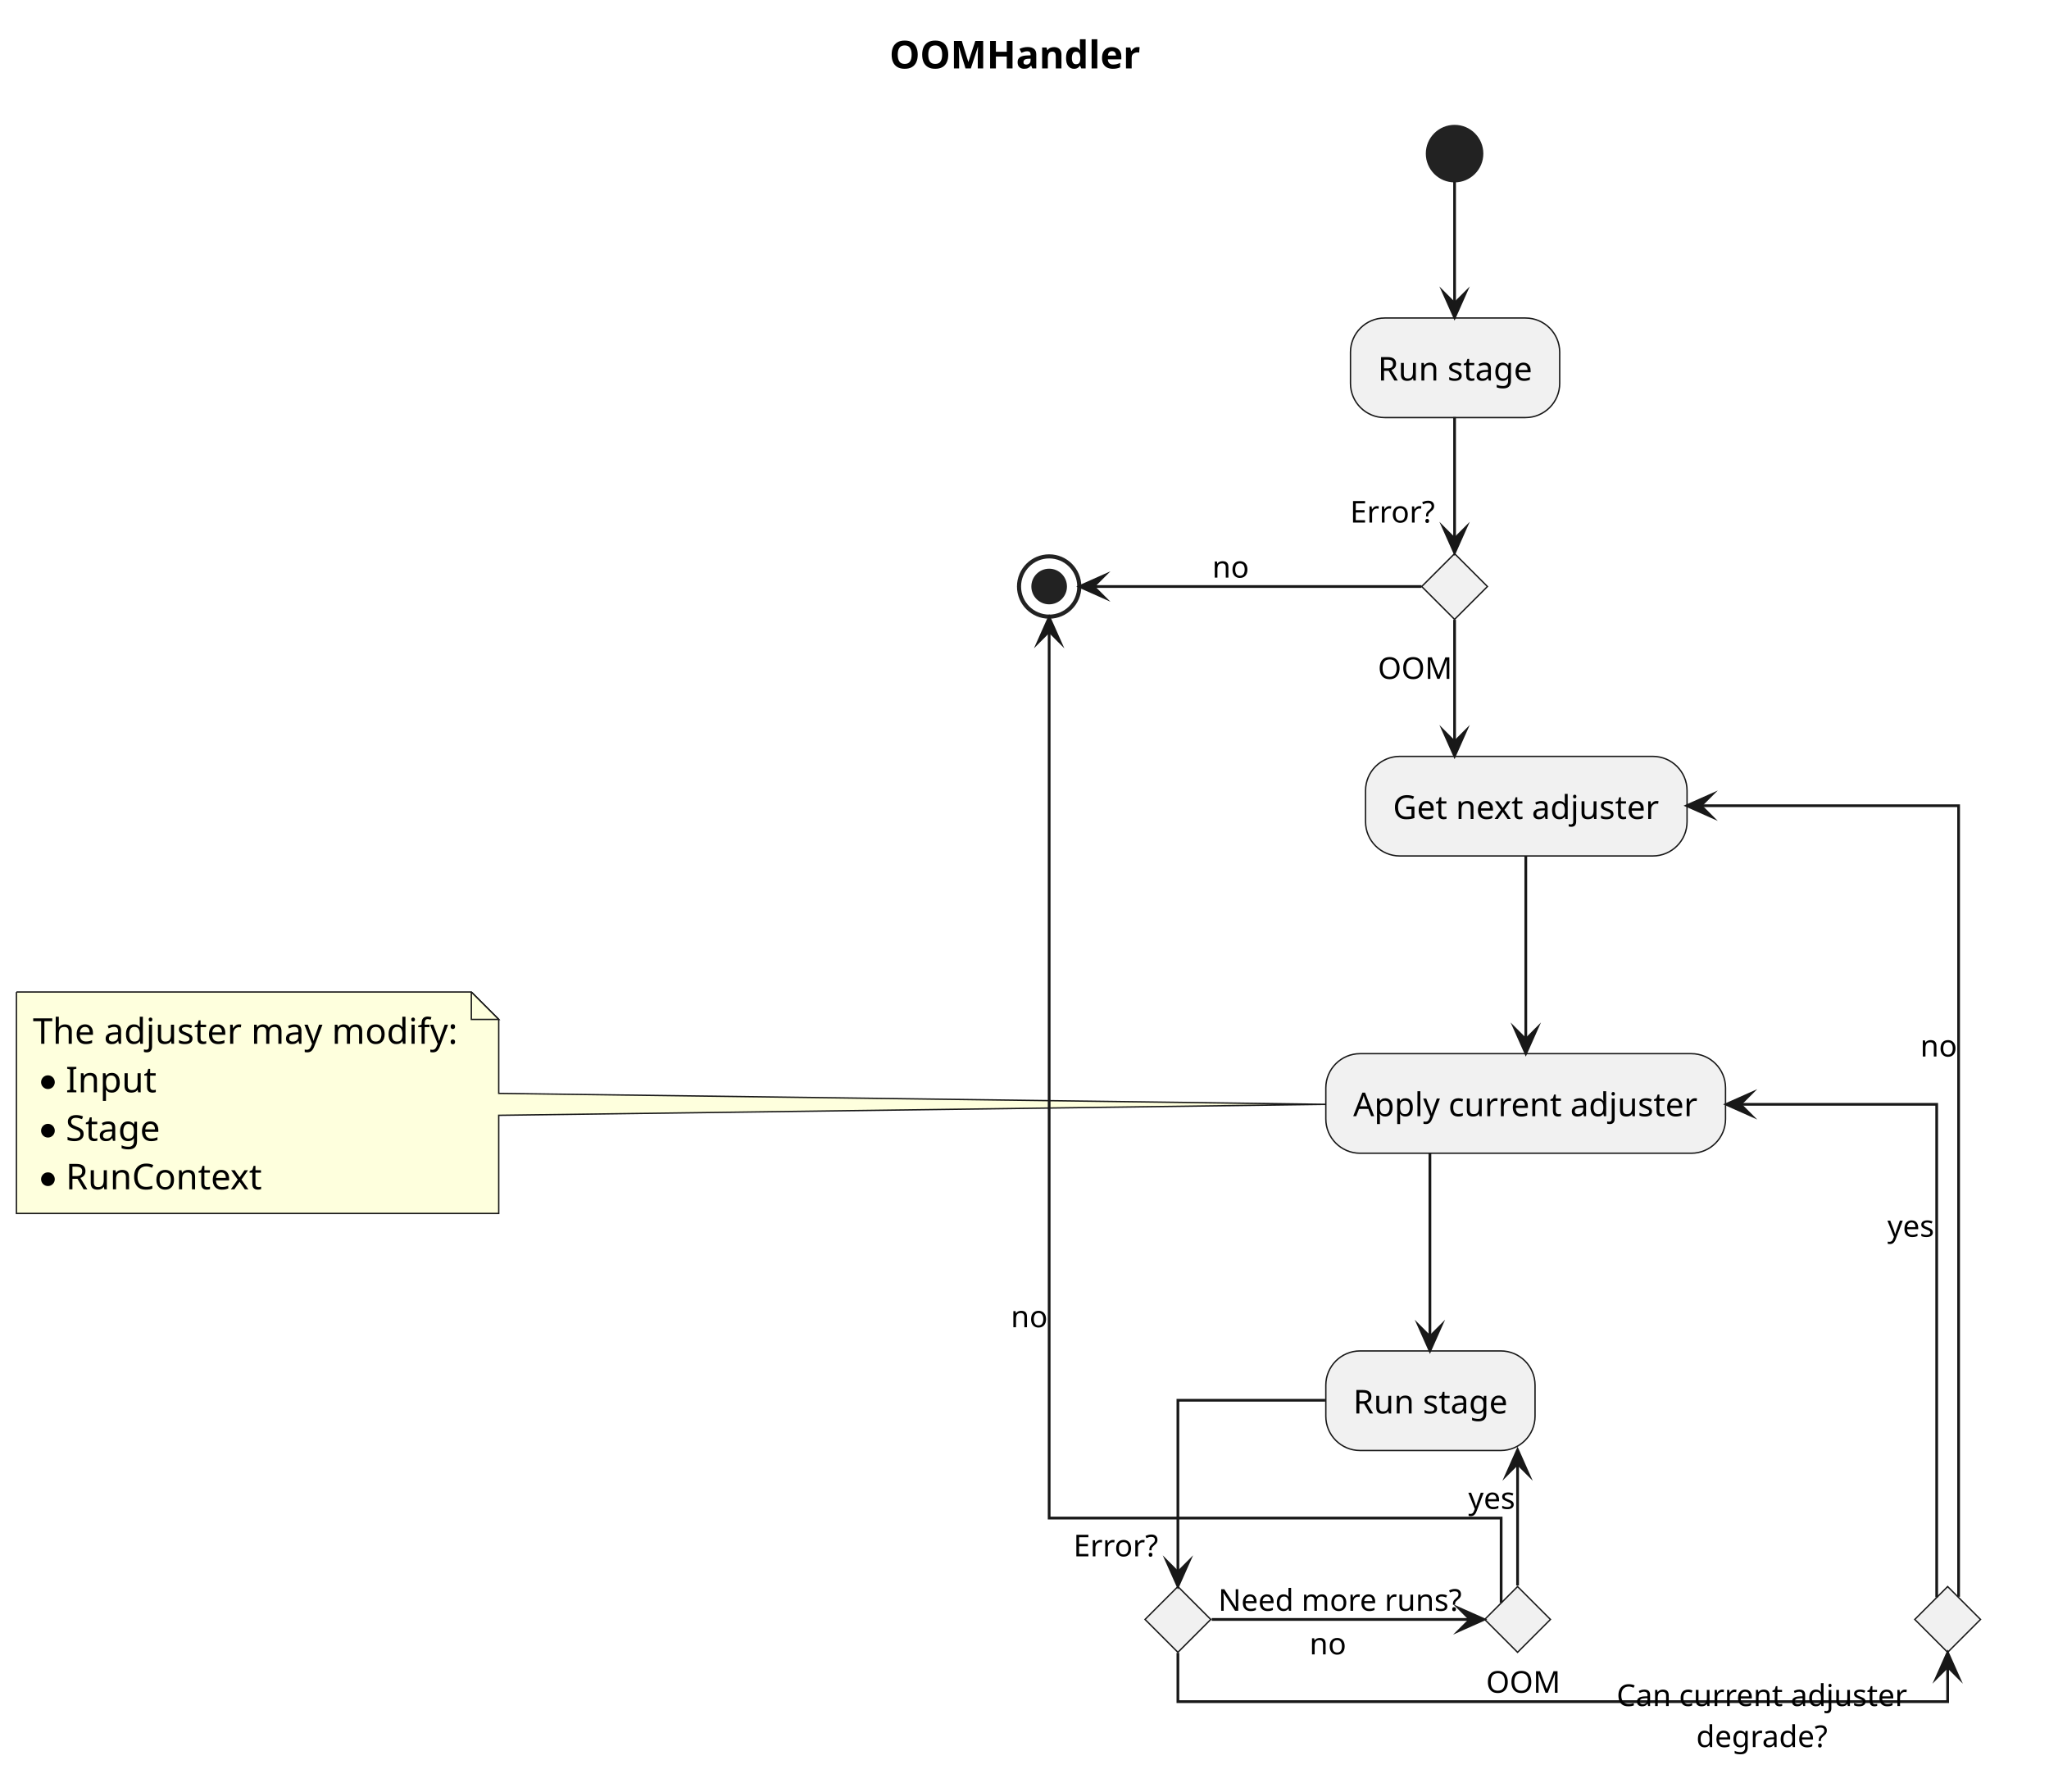
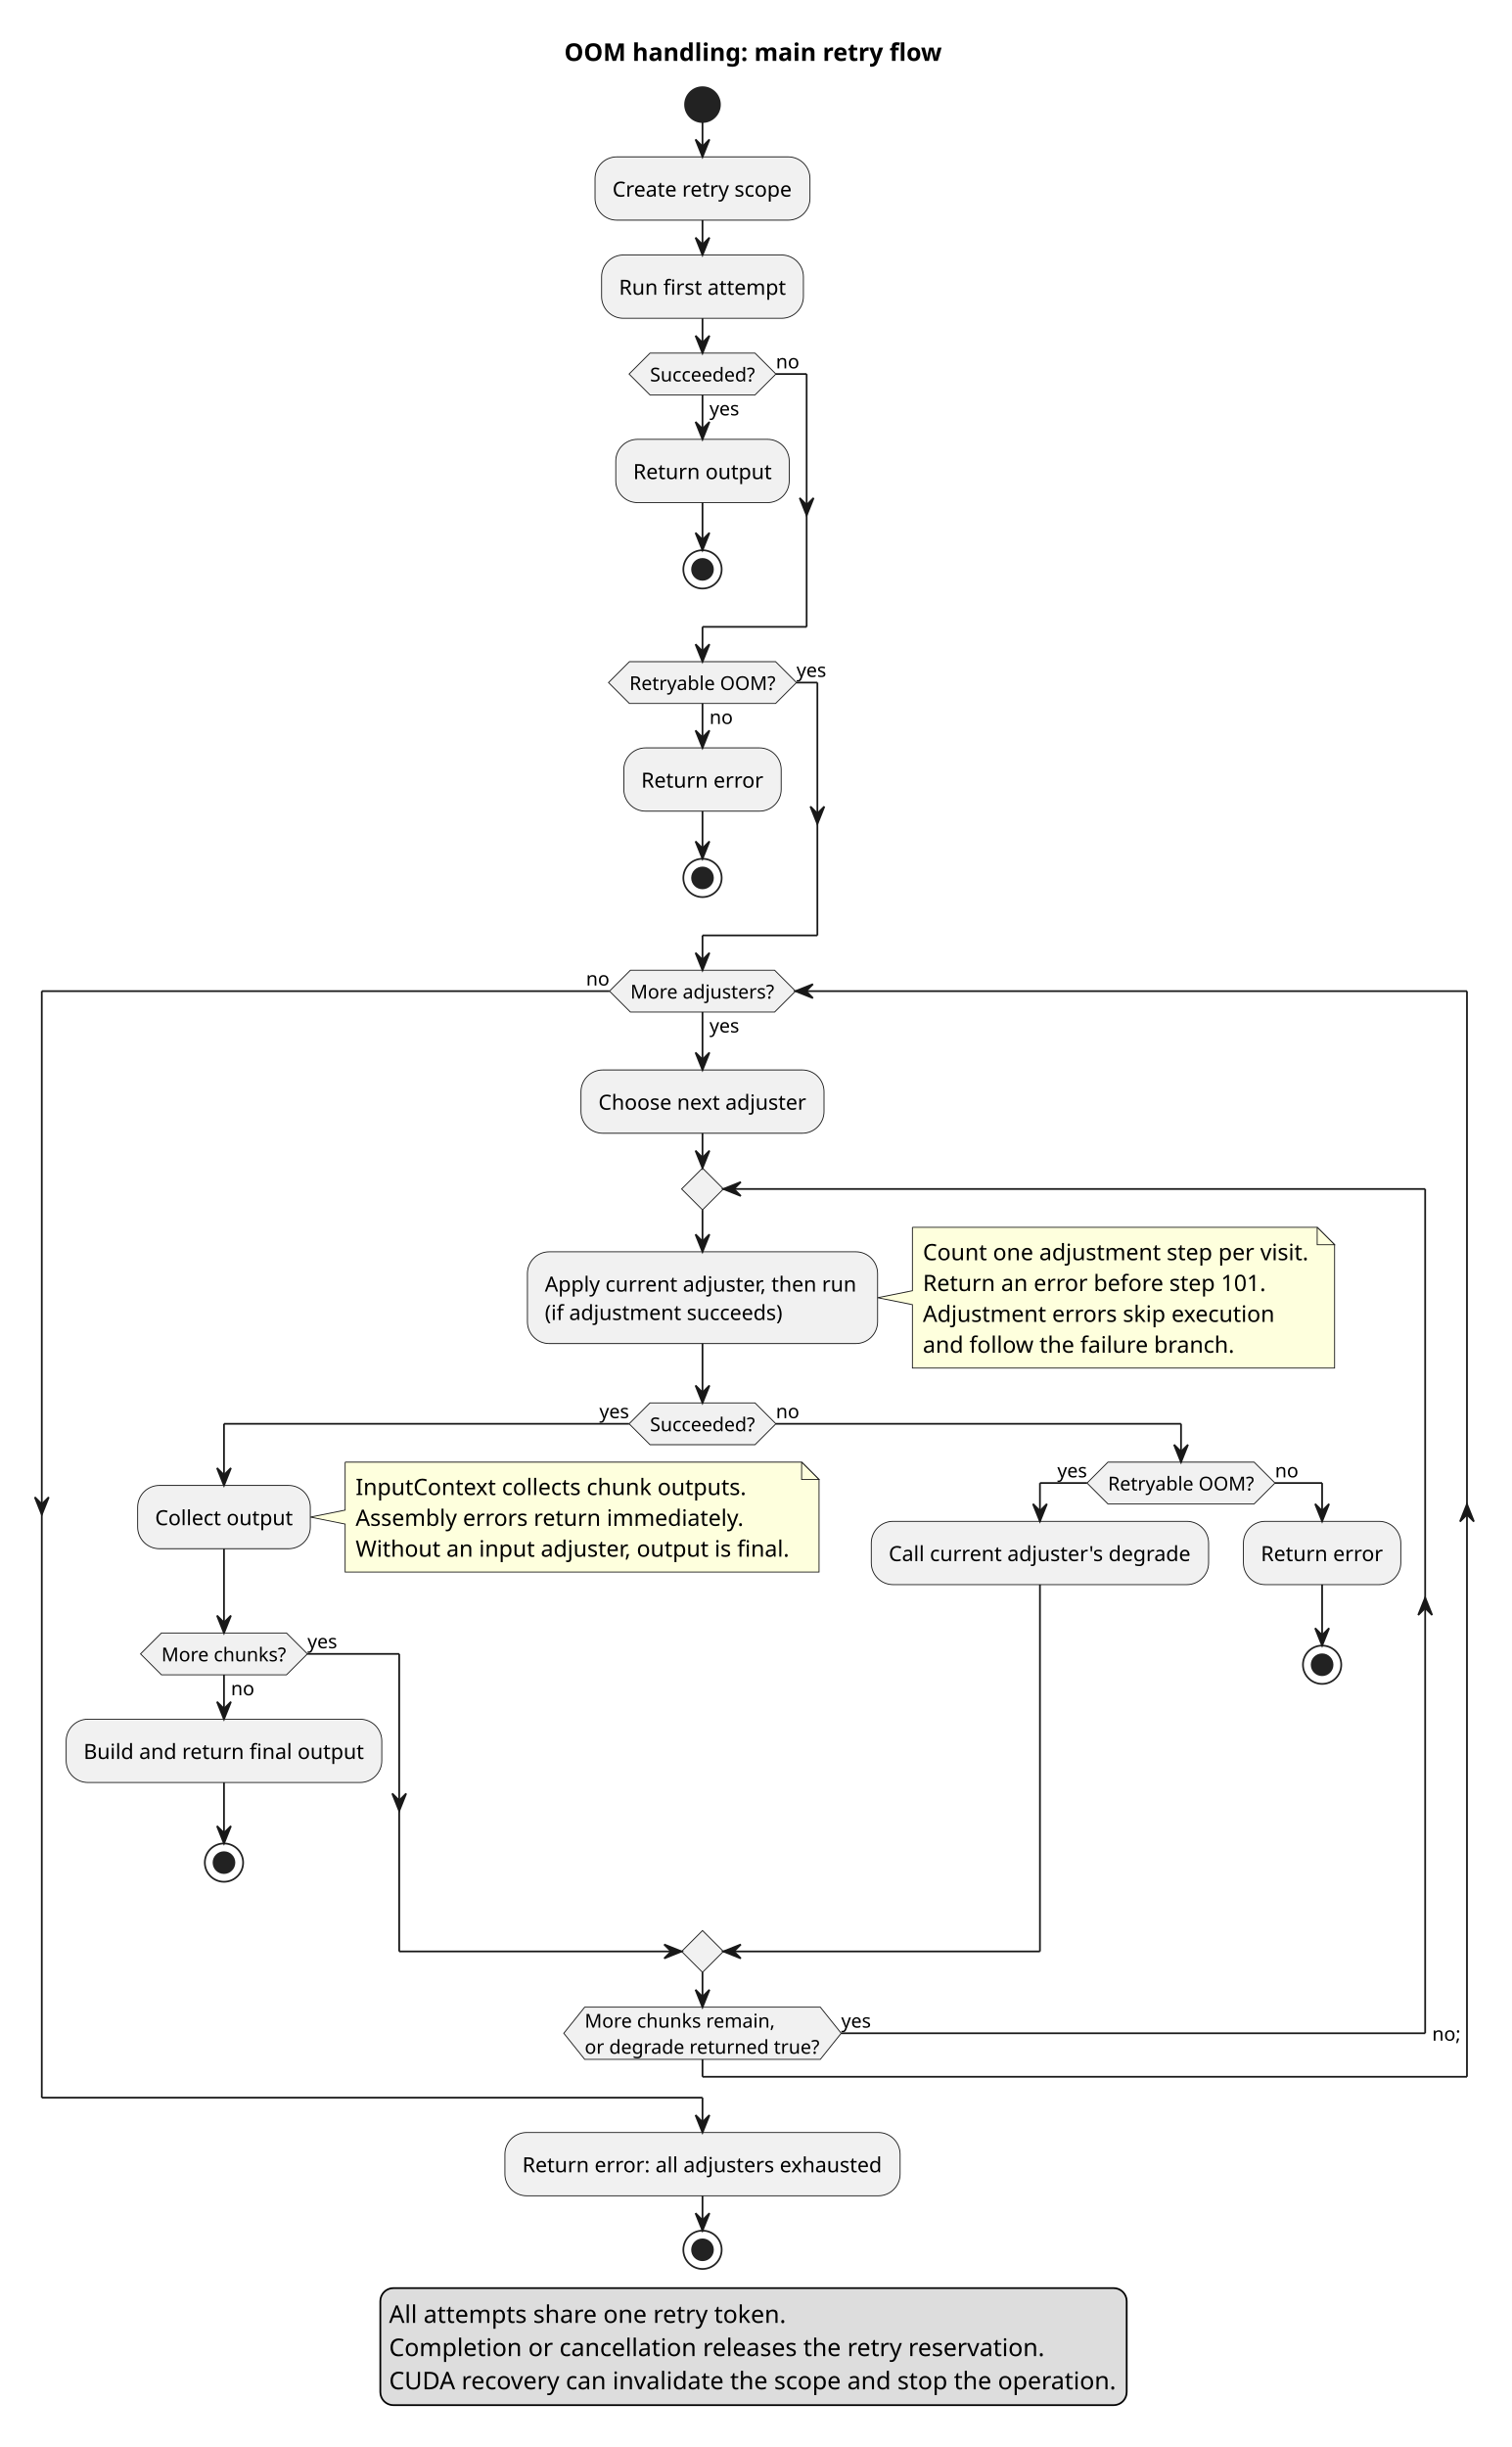
- <svg xmlns="http://www.w3.org/2000/svg" version="1.1" data-diagram-type="ACTIVITY" style="width:748px;height:654px;background:#FFFFFF;" width="748px" height="654px" viewBox="0 0 748 654" zoomAndPan="magnify" preserveAspectRatio="none" contentStyleType="text/css">
+ <svg xmlns="http://www.w3.org/2000/svg" contentStyleType="text/css" data-diagram-type="ACTIVITY" height="1405px" preserveAspectRatio="none" style="width:868px;height:1405px;background:#FFFFFF;" version="1.1" viewBox="0 0 868 1405" width="868px" zoomAndPan="magnify">
  <defs />
-   <g font-family="sans-serif" lengthAdjust="spacing">
-     <g class="title" data-source-line="1">
-       <text x="324.692" y="24.966" fill="#000" font-size="14" textLength="91.616" font-weight="700">OOMHandler</text>
+   <g>
+     <g class="title" data-source-line="3">
+       <text fill="#000000" font-family="sans-serif" font-size="14" font-weight="bold" lengthAdjust="spacing" textLength="217.391" x="324.018" y="34.966">OOM handling: main retry flow</text>
    </g>
-     <g class="start_entity" data-qualified-name="start" id="ent0001" data-source-line="8">
-       <ellipse cx="531" cy="56.068" rx="10" ry="10" fill="#222" style="stroke:#222;stroke-width:1;" />
-     </g>
-     <rect x="493" y="116.068" width="76.376" height="36.344" fill="#F1F1F1" style="stroke:#181818;stroke-width:0.5;" rx="12.5" ry="12.5" />
-     <text x="503" y="138.896" fill="#000" font-size="12" textLength="56.376">Run stage</text>
-     <g class="entity" data-qualified-name="initial_error" id="ent0004">
-       <polygon points="531,202.068,543,214.068,531,226.068,519,214.068,531,202.068" fill="#F1F1F1" style="stroke:#181818;stroke-width:0.5;stroke-linejoin:miter;stroke-miterlimit:10;" />
-     </g>
-     <g class="end_entity" data-qualified-name="end" id="ent0006" data-source-line="11">
-       <ellipse cx="383" cy="214.068" rx="11" ry="11" fill="none" style="stroke:#222;stroke-width:1.5;" />
-       <ellipse cx="383" cy="214.068" rx="6" ry="6" fill="#222" style="stroke:#222;stroke-width:1;" />
-     </g>
-     <rect x="498.5" y="276.068" width="117.369" height="36.344" fill="#F1F1F1" style="stroke:#181818;stroke-width:0.5;" rx="12.5" ry="12.5" />
-     <text x="508.5" y="298.896" fill="#000" font-size="12" textLength="97.369">Get next adjuster</text>
-     <rect x="484" y="384.568" width="145.917" height="36.344" fill="#F1F1F1" style="stroke:#181818;stroke-width:0.5;" rx="12.5" ry="12.5" />
-     <text x="494" y="407.396" fill="#000" font-size="12" textLength="125.917">Apply current adjuster</text>
-     <g class="entity" data-qualified-name="GMN13" id="ent0014" data-source-line="20">
-       <path d="M6,362.068 L6,442.892 A0,0 0 0 0 6,442.892 L182.064,442.892 A0,0 0 0 0 182.064,442.892 L182.064,407.068 L484,403.068 L182.064,399.068 L182.064,372.068 L172.064,362.068 L6,362.068 A0,0 0 0 0 6,362.068" style="stroke:#181818;stroke-width:0.5;" fill="#FEFFDD" />
-       <path d="M172.064,362.068 L172.064,372.068 L182.064,372.068 L172.064,362.068" style="stroke:#181818;stroke-width:0.5;" fill="#FEFFDD" />
-       <text x="12" y="380.965" fill="#000" font-size="13" textLength="155.064">The adjuster may modify:</text>
-       <ellipse cx="17.5" cy="394.98" rx="2.5" ry="2.5" fill="#000" />
-       <text x="24" y="398.671" fill="#000" font-size="13" textLength="33.163">Input</text>
-       <ellipse cx="17.5" cy="412.686" rx="2.5" ry="2.5" fill="#000" />
-       <text x="24" y="416.377" fill="#000" font-size="13" textLength="34.45">Stage</text>
-       <ellipse cx="17.5" cy="430.392" rx="2.5" ry="2.5" fill="#000" />
-       <text x="24" y="434.083" fill="#000" font-size="13" textLength="71.864">RunContext</text>
-     </g>
-     <rect x="484" y="493.068" width="76.376" height="36.344" fill="#F1F1F1" style="stroke:#181818;stroke-width:0.5;" rx="12.5" ry="12.5" />
-     <text x="494" y="515.896" fill="#000" font-size="12" textLength="56.376">Run stage</text>
-     <g class="entity" data-qualified-name="run_error" id="ent0018">
-       <polygon points="430,579.068,442,591.068,430,603.068,418,591.068,430,579.068" fill="#F1F1F1" style="stroke:#181818;stroke-width:0.5;stroke-linejoin:miter;stroke-miterlimit:10;" />
-     </g>
-     <g class="entity" data-qualified-name="more_runs" id="ent0020">
-       <polygon points="554,579.068,566,591.068,554,603.068,542,591.068,554,579.068" fill="#F1F1F1" style="stroke:#181818;stroke-width:0.5;stroke-linejoin:miter;stroke-miterlimit:10;" />
-     </g>
-     <g class="entity" data-qualified-name="can_degrade" id="ent0026">
-       <polygon points="711,579.068,723,591.068,711,603.068,699,591.068,711,579.068" fill="#F1F1F1" style="stroke:#181818;stroke-width:0.5;stroke-linejoin:miter;stroke-miterlimit:10;" />
-     </g>
-     <g class="link" data-entity-1="ent0001" data-entity-2="ent0002" id="lnk3" data-source-line="8" data-link-type="dependency">
-       <path d="M531,66.258 C531,78.818 531,95.368 531,110.798" style="stroke:#181818;stroke-width:1;" fill="none" id="start-to-initial_run" />
-       <polygon points="531,115.798,535,106.798,531,110.798,527,106.798,531,115.798" fill="#181818" style="stroke:#181818;stroke-width:1;stroke-linejoin:miter;stroke-miterlimit:10;" />
-     </g>
-     <g class="link" data-entity-1="ent0002" data-entity-2="ent0004" id="lnk5" data-source-line="10" data-link-type="dependency">
-       <path d="M531,152.218 C531,167.338 531,183.468 531,196.698" style="stroke:#181818;stroke-width:1;" fill="none" id="initial_run-to-initial_error" />
-       <polygon points="531,201.698,535,192.698,531,196.698,527,192.698,531,201.698" fill="#181818" style="stroke:#181818;stroke-width:1;stroke-linejoin:miter;stroke-miterlimit:10;" />
-       <text x="492.871" y="190.725" fill="#000" font-size="11" textLength="31.174">Error?</text>
-     </g>
-     <g class="link" data-entity-1="ent0006" data-entity-2="ent0004" id="lnk8" data-source-line="11" data-link-type="dependency">
-       <path d="M399.12,214.068 C426.28,214.068 490.8,214.068 518.92,214.068" style="stroke:#181818;stroke-width:1;" fill="none" id="end-backto-initial_error" />
-       <polygon points="394.12,214.068,403.12,218.068,399.12,214.068,403.12,210.068,394.12,214.068" fill="#181818" style="stroke:#181818;stroke-width:1;stroke-linejoin:miter;stroke-miterlimit:10;" />
-       <text x="442.52" y="210.827" fill="#000" font-size="11" textLength="13.453">no</text>
-     </g>
-     <g class="link" data-entity-1="ent0004" data-entity-2="ent0009" id="lnk10" data-source-line="13" data-link-type="dependency">
-       <path d="M531,226.218 C531,239.418 531,255.648 531,270.848" style="stroke:#181818;stroke-width:1;" fill="none" id="initial_error-to-get_adjuster" />
-       <polygon points="531,275.848,535,266.848,531,270.848,527,266.848,531,275.848" fill="#181818" style="stroke:#181818;stroke-width:1;stroke-linejoin:miter;stroke-miterlimit:10;" />
-       <text x="503" y="247.787" fill="#000" font-size="11" textLength="27.159">OOM</text>
-     </g>
-     <g class="link" data-entity-1="ent0009" data-entity-2="ent0011" id="lnk12" data-source-line="17" data-link-type="dependency">
-       <path d="M557,312.468 C557,332.548 557,359.468 557,379.428" style="stroke:#181818;stroke-width:1;" fill="none" id="get_adjuster-to-apply_adjuster" />
-       <polygon points="557,384.428,561,375.428,557,379.428,553,375.428,557,384.428" fill="#181818" style="stroke:#181818;stroke-width:1;stroke-linejoin:miter;stroke-miterlimit:10;" />
-     </g>
-     <g class="link" data-entity-1="ent0011" data-entity-2="ent0016" id="lnk17" data-source-line="26" data-link-type="dependency">
-       <path d="M522,420.968 C522,441.048 522,467.968 522,487.928" style="stroke:#181818;stroke-width:1;" fill="none" id="apply_adjuster-to-run_stage" />
-       <polygon points="522,492.928,526,483.928,522,487.928,518,483.928,522,492.928" fill="#181818" style="stroke:#181818;stroke-width:1;stroke-linejoin:miter;stroke-miterlimit:10;" />
-     </g>
-     <g class="link" data-entity-1="ent0016" data-entity-2="ent0018" id="lnk19" data-source-line="29" data-link-type="dependency">
-       <path d="M483.78,511.068 C458.51,511.068 430,511.068 430,511.068 C430,511.068 430,551.538 430,573.918" style="stroke:#181818;stroke-width:1;" fill="none" id="run_stage-to-run_error" />
-       <polygon points="430,578.918,434,569.918,430,573.918,426,569.918,430,578.918" fill="#181818" style="stroke:#181818;stroke-width:1;stroke-linejoin:miter;stroke-miterlimit:10;" />
-       <text x="391.871" y="568.047" fill="#000" font-size="11" textLength="31.174">Error?</text>
-     </g>
-     <g class="link" data-entity-1="ent0018" data-entity-2="ent0020" id="lnk21" data-source-line="31" data-link-type="dependency">
-       <path d="M442.34,591.068 C466.11,591.068 512.98,591.068 536.71,591.068" style="stroke:#181818;stroke-width:1;" fill="none" id="run_error-to-more_runs" />
-       <polygon points="541.71,591.068,532.71,587.068,536.71,591.068,532.71,595.068,541.71,591.068" fill="#181818" style="stroke:#181818;stroke-width:1;stroke-linejoin:miter;stroke-miterlimit:10;" />
-       <text x="478.02" y="603.827" fill="#000" font-size="11" textLength="13.453">no</text>
-       <text x="444.732" y="587.911" fill="#000" font-size="11" textLength="89.121">Need more runs?</text>
-     </g>
-     <g class="link" data-entity-1="ent0016" data-entity-2="ent0020" id="lnk23" data-source-line="32" data-link-type="dependency">
-       <path d="M554,534.218 C554,549.338 554,565.468 554,578.698" style="stroke:#181818;stroke-width:1;" fill="none" id="run_stage-backto-more_runs" />
-       <polygon points="554,529.218,550,538.218,554,534.218,558,538.218,554,529.218" fill="#181818" style="stroke:#181818;stroke-width:1;stroke-linejoin:miter;stroke-miterlimit:10;" />
-       <text x="536" y="550.717" fill="#000" font-size="11" textLength="17.083">yes</text>
-     </g>
-     <g class="link" data-entity-1="ent0006" data-entity-2="ent0020" id="lnk25" data-source-line="34" data-link-type="dependency">
-       <path d="M383,230.378 C383,289.378 383,554.068 383,554.068 C383,554.068 548,554.068 548,554.068 C548,554.068 548,574.448 548,584.958" style="stroke:#181818;stroke-width:1;" fill="none" id="end-backto-more_runs" />
-       <polygon points="383,225.378,379,234.378,383,230.378,387,234.378,383,225.378" fill="#181818" style="stroke:#181818;stroke-width:1;stroke-linejoin:miter;stroke-miterlimit:10;" />
-       <text x="369" y="484.427" fill="#000" font-size="11" textLength="13.453">no</text>
-     </g>
-     <g class="link" data-entity-1="ent0018" data-entity-2="ent0026" id="lnk27" data-source-line="39" data-link-type="dependency">
-       <path d="M430,603.268 C430,611.578 430,621.068 430,621.068 C430,621.068 711,621.068 711,621.068 C711,621.068 711,616.578 711,608.268" style="stroke:#181818;stroke-width:1;" fill="none" id="run_error-to-can_degrade" />
-       <polygon points="711,603.268,707,612.268,711,608.268,715,612.268,711,603.268" fill="#181818" style="stroke:#181818;stroke-width:1;stroke-linejoin:miter;stroke-miterlimit:10;" />
-       <text x="542.5" y="617.827" fill="#000" font-size="11" textLength="27.159">OOM</text>
-       <text x="590.141" y="622.672" fill="#000" font-size="11" textLength="106.336">Can current adjuster</text>
-       <text x="619.214" y="637.654" fill="#000" font-size="11" textLength="48.191">degrade?</text>
-     </g>
-     <g class="link" data-entity-1="ent0011" data-entity-2="ent0026" id="lnk29" data-source-line="41" data-link-type="dependency">
-       <path d="M635.24,403.068 C673.32,403.068 707,403.068 707,403.068 C707,403.068 707,547.008 707,582.988" style="stroke:#181818;stroke-width:1;" fill="none" id="apply_adjuster-backto-can_degrade" />
-       <polygon points="630.24,403.068,639.24,407.068,635.24,403.068,639.24,399.068,630.24,403.068" fill="#181818" style="stroke:#181818;stroke-width:1;stroke-linejoin:miter;stroke-miterlimit:10;" />
-       <text x="689" y="451.407" fill="#000" font-size="11" textLength="17.083">yes</text>
-     </g>
-     <g class="link" data-entity-1="ent0009" data-entity-2="ent0026" id="lnk31" data-source-line="45" data-link-type="dependency">
-       <path d="M620.83,294.068 C665.76,294.068 715,294.068 715,294.068 C715,294.068 715,534.848 715,582.808" style="stroke:#181818;stroke-width:1;" fill="none" id="get_adjuster-backto-can_degrade" />
-       <polygon points="615.83,294.068,624.83,298.068,620.83,294.068,624.83,290.068,615.83,294.068" fill="#181818" style="stroke:#181818;stroke-width:1;stroke-linejoin:miter;stroke-miterlimit:10;" />
-       <text x="701" y="385.617" fill="#000" font-size="11" textLength="13.453">no</text>
+     <ellipse cx="403.423" cy="60.068" fill="#222222" rx="10" ry="10" style="stroke:#222222;stroke-width:1;" />
+     <rect fill="#F1F1F1" height="36.344" rx="12.5" ry="12.5" style="stroke:#181818;stroke-width:0.5;" width="123.429" x="341.709" y="90.068" />
+     <text fill="#000000" font-family="sans-serif" font-size="12" lengthAdjust="spacing" textLength="103.429" x="351.709" y="112.896">Create retry scope</text>
+     <rect fill="#F1F1F1" height="36.344" rx="12.5" ry="12.5" style="stroke:#181818;stroke-width:0.5;" width="115.893" x="345.476" y="146.412" />
+     <text fill="#000000" font-family="sans-serif" font-size="12" lengthAdjust="spacing" textLength="95.893" x="355.476" y="169.24">Run first attempt</text>
+     <rect fill="#F1F1F1" height="36.344" rx="12.5" ry="12.5" style="stroke:#181818;stroke-width:0.5;" width="99.609" x="353.619" y="252.247" />
+     <text fill="#000000" font-family="sans-serif" font-size="12" lengthAdjust="spacing" textLength="79.609" x="363.619" y="275.075">Return output</text>
+     <ellipse cx="403.423" cy="326.919" fill="none" rx="11" ry="11" style="stroke:#222222;stroke-width:1;" />
+     <ellipse cx="403.423" cy="326.919" fill="#222222" rx="6" ry="6" style="stroke:#222222;stroke-width:1;" />
+     <polygon fill="#F1F1F1" points="373.267,202.756,433.579,202.756,445.579,214.756,433.579,226.756,373.267,226.756,361.267,214.756,373.267,202.756" style="stroke:#181818;stroke-width:0.5;" />
+     <text fill="#000000" font-family="sans-serif" font-size="11" lengthAdjust="spacing" textLength="17.083" x="407.423" y="238.515">yes</text>
+     <text fill="#000000" font-family="sans-serif" font-size="11" lengthAdjust="spacing" textLength="60.313" x="373.267" y="219.024">Succeeded?</text>
+     <text fill="#000000" font-family="sans-serif" font-size="11" lengthAdjust="spacing" textLength="13.453" x="445.579" y="211.533">no</text>
+     <rect fill="#F1F1F1" height="36.344" rx="12.5" ry="12.5" style="stroke:#181818;stroke-width:0.5;" width="90.368" x="358.239" y="429.41" />
+     <text fill="#000000" font-family="sans-serif" font-size="12" lengthAdjust="spacing" textLength="70.368" x="368.239" y="452.238">Return error</text>
+     <ellipse cx="403.423" cy="504.082" fill="none" rx="11" ry="11" style="stroke:#222222;stroke-width:1;" />
+     <ellipse cx="403.423" cy="504.082" fill="#222222" rx="6" ry="6" style="stroke:#222222;stroke-width:1;" />
+     <polygon fill="#F1F1F1" points="361.453,379.919,445.393,379.919,457.393,391.919,445.393,403.919,361.453,403.919,349.453,391.919,361.453,379.919" style="stroke:#181818;stroke-width:0.5;" />
+     <text fill="#000000" font-family="sans-serif" font-size="11" lengthAdjust="spacing" textLength="13.453" x="407.423" y="415.678">no</text>
+     <text fill="#000000" font-family="sans-serif" font-size="11" lengthAdjust="spacing" textLength="83.94" x="361.453" y="396.187">Retryable OOM?</text>
+     <text fill="#000000" font-family="sans-serif" font-size="11" lengthAdjust="spacing" textLength="17.083" x="457.393" y="388.696">yes</text>
+     <rect fill="#F1F1F1" height="36.344" rx="12.5" ry="12.5" style="stroke:#181818;stroke-width:0.5;" width="139.569" x="333.638" y="614.341" />
+     <text fill="#000000" font-family="sans-serif" font-size="12" lengthAdjust="spacing" textLength="119.569" x="343.638" y="637.169">Choose next adjuster</text>
+     <path d="M523.97,704.685 L523.97,741.097 L503.969,745.097 L523.97,749.097 L523.97,785.509 A0,0 0 0 0 523.97,785.509 L766.412,785.509 A0,0 0 0 0 766.412,785.509 L766.412,714.685 L756.412,704.685 L523.97,704.685 A0,0 0 0 0 523.97,704.685" fill="#FEFFDD" style="stroke:#181818;stroke-width:0.5;" />
+     <path d="M756.412,704.685 L756.412,714.685 L766.412,714.685 L756.412,704.685" fill="#FEFFDD" style="stroke:#181818;stroke-width:0.5;" />
+     <text fill="#000000" font-family="sans-serif" font-size="13" lengthAdjust="spacing" textLength="221.442" x="529.97" y="723.582">Count one adjustment step per visit.</text>
+     <text fill="#000000" font-family="sans-serif" font-size="13" lengthAdjust="spacing" textLength="197.483" x="529.97" y="741.288">Return an error before step 101.</text>
+     <text fill="#000000" font-family="sans-serif" font-size="13" lengthAdjust="spacing" textLength="202.774" x="529.97" y="758.994">Adjustment errors skip execution</text>
+     <text fill="#000000" font-family="sans-serif" font-size="13" lengthAdjust="spacing" textLength="179.686" x="529.97" y="776.7">and follow the failure branch.</text>
+     <rect fill="#F1F1F1" height="52.688" rx="12.5" ry="12.5" style="stroke:#181818;stroke-width:0.5;" width="201.093" x="302.876" y="718.753" />
+     <text fill="#000000" font-family="sans-serif" font-size="12" lengthAdjust="spacing" textLength="181.093" x="312.876" y="741.581">Apply current adjuster, then run</text>
+     <text fill="#000000" font-family="sans-serif" font-size="12" lengthAdjust="spacing" textLength="136.453" x="312.876" y="757.925">(if adjustment succeeds)</text>
+     <polygon fill="#F1F1F1" points="373.267,805.509,433.579,805.509,445.579,817.509,433.579,829.509,373.267,829.509,361.267,817.509,373.267,805.509" style="stroke:#181818;stroke-width:0.5;" />
+     <text fill="#000000" font-family="sans-serif" font-size="11" lengthAdjust="spacing" textLength="60.313" x="373.267" y="821.777">Succeeded?</text>
+     <text fill="#000000" font-family="sans-serif" font-size="11" lengthAdjust="spacing" textLength="17.083" x="344.184" y="814.286">yes</text>
+     <text fill="#000000" font-family="sans-serif" font-size="11" lengthAdjust="spacing" textLength="13.453" x="445.579" y="814.286">no</text>
+     <path d="M198.199,839.509 L198.199,867.068 L178.199,871.068 L198.199,875.068 L198.199,902.627 A0,0 0 0 0 198.199,902.627 L470.346,902.627 A0,0 0 0 0 470.346,902.627 L470.346,849.509 L460.346,839.509 L198.199,839.509 A0,0 0 0 0 198.199,839.509" fill="#FEFFDD" style="stroke:#181818;stroke-width:0.5;" />
+     <path d="M460.346,839.509 L460.346,849.509 L470.346,849.509 L460.346,839.509" fill="#FEFFDD" style="stroke:#181818;stroke-width:0.5;" />
+     <text fill="#000000" font-family="sans-serif" font-size="13" lengthAdjust="spacing" textLength="224.627" x="204.199" y="858.406">InputContext collects chunk outputs.</text>
+     <text fill="#000000" font-family="sans-serif" font-size="13" lengthAdjust="spacing" textLength="223.86" x="204.199" y="876.112">Assembly errors return immediately.</text>
+     <text fill="#000000" font-family="sans-serif" font-size="13" lengthAdjust="spacing" textLength="251.147" x="204.199" y="893.818">Without an input adjuster, output is final.</text>
+     <rect fill="#F1F1F1" height="36.344" rx="12.5" ry="12.5" style="stroke:#181818;stroke-width:0.5;" width="99.153" x="79.046" y="852.896" />
+     <text fill="#000000" font-family="sans-serif" font-size="12" lengthAdjust="spacing" textLength="79.153" x="89.046" y="875.724">Collect output</text>
+     <rect fill="#F1F1F1" height="36.344" rx="12.5" ry="12.5" style="stroke:#181818;stroke-width:0.5;" width="181.245" x="38" y="987.118" />
+     <text fill="#000000" font-family="sans-serif" font-size="12" lengthAdjust="spacing" textLength="161.245" x="48" y="1009.946">Build and return final output</text>
+     <ellipse cx="128.623" cy="1069.462" fill="none" rx="11" ry="11" style="stroke:#222222;stroke-width:1;" />
+     <ellipse cx="128.623" cy="1069.462" fill="#222222" rx="6" ry="6" style="stroke:#222222;stroke-width:1;" />
+     <polygon fill="#F1F1F1" points="92.708,937.627,164.537,937.627,176.537,949.627,164.537,961.627,92.708,961.627,80.708,949.627,92.708,937.627" style="stroke:#181818;stroke-width:0.5;" />
+     <text fill="#000000" font-family="sans-serif" font-size="11" lengthAdjust="spacing" textLength="13.453" x="132.623" y="973.386">no</text>
+     <text fill="#000000" font-family="sans-serif" font-size="11" lengthAdjust="spacing" textLength="71.829" x="92.708" y="953.895">More chunks?</text>
+     <text fill="#000000" font-family="sans-serif" font-size="11" lengthAdjust="spacing" textLength="17.083" x="176.537" y="946.404">yes</text>
+     <polygon fill="#F1F1F1" points="636.253,839.509,720.193,839.509,732.193,851.509,720.193,863.509,636.253,863.509,624.253,851.509,636.253,839.509" style="stroke:#181818;stroke-width:0.5;" />
+     <text fill="#000000" font-family="sans-serif" font-size="11" lengthAdjust="spacing" textLength="83.94" x="636.253" y="855.777">Retryable OOM?</text>
+     <text fill="#000000" font-family="sans-serif" font-size="11" lengthAdjust="spacing" textLength="17.083" x="607.17" y="848.286">yes</text>
+     <text fill="#000000" font-family="sans-serif" font-size="11" lengthAdjust="spacing" textLength="13.453" x="732.193" y="848.286">no</text>
+     <rect fill="#F1F1F1" height="36.344" rx="12.5" ry="12.5" style="stroke:#181818;stroke-width:0.5;" width="193.713" x="500.346" y="873.509" />
+     <text fill="#000000" font-family="sans-serif" font-size="12" lengthAdjust="spacing" textLength="173.713" x="510.346" y="896.337">Call current adjuster's degrade</text>
+     <rect fill="#F1F1F1" height="36.344" rx="12.5" ry="12.5" style="stroke:#181818;stroke-width:0.5;" width="90.368" x="714.059" y="873.509" />
+     <text fill="#000000" font-family="sans-serif" font-size="12" lengthAdjust="spacing" textLength="70.368" x="724.059" y="896.337">Return error</text>
+     <ellipse cx="759.244" cy="955.853" fill="none" rx="11" ry="11" style="stroke:#222222;stroke-width:1;" />
+     <ellipse cx="759.244" cy="955.853" fill="#222222" rx="6" ry="6" style="stroke:#222222;stroke-width:1;" />
+     <polygon fill="#F1F1F1" points="403.423,1108.462,415.423,1120.462,403.423,1132.462,391.423,1120.462,403.423,1108.462" style="stroke:#181818;stroke-width:0.5;" />
+     <polygon fill="#F1F1F1" points="403.423,670.685,415.423,682.685,403.423,694.685,391.423,682.685,403.423,670.685" style="stroke:#181818;stroke-width:0.5;" />
+     <polygon fill="#F1F1F1" points="335.768,1152.462,471.078,1152.462,483.078,1167.444,471.078,1182.426,335.768,1182.426,323.768,1167.444,335.768,1152.462" style="stroke:#181818;stroke-width:0.5;" />
+     <text fill="#000000" font-family="sans-serif" font-size="11" lengthAdjust="spacing" textLength="109.702" x="335.768" y="1164.221">More chunks remain,</text>
+     <text fill="#000000" font-family="sans-serif" font-size="11" lengthAdjust="spacing" textLength="135.31" x="335.768" y="1179.203">or degrade returned true?</text>
+     <text fill="#000000" font-family="sans-serif" font-size="11" lengthAdjust="spacing" textLength="17.083" x="483.078" y="1164.221">yes</text>
+     <polygon fill="#F1F1F1" points="362.003,557.082,444.843,557.082,456.843,569.082,444.843,581.082,362.003,581.082,350.003,569.082,362.003,557.082" style="stroke:#181818;stroke-width:0.5;" />
+     <text fill="#000000" font-family="sans-serif" font-size="11" lengthAdjust="spacing" textLength="17.083" x="407.423" y="592.841">yes</text>
+     <text fill="#000000" font-family="sans-serif" font-size="11" lengthAdjust="spacing" textLength="82.84" x="362.003" y="573.35">More adjusters?</text>
+     <text fill="#000000" font-family="sans-serif" font-size="11" lengthAdjust="spacing" textLength="13.453" x="336.55" y="565.859">no</text>
+     <rect fill="#F1F1F1" height="36.344" rx="12.5" ry="12.5" style="stroke:#181818;stroke-width:0.5;" width="226.953" x="289.946" y="1224.426" />
+     <text fill="#000000" font-family="sans-serif" font-size="12" lengthAdjust="spacing" textLength="206.953" x="299.946" y="1247.254">Return error: all adjusters exhausted</text>
+     <ellipse cx="403.423" cy="1291.77" fill="none" rx="11" ry="11" style="stroke:#222222;stroke-width:1;" />
+     <ellipse cx="403.423" cy="1291.77" fill="#222222" rx="6" ry="6" style="stroke:#222222;stroke-width:1;" />
+     <line style="stroke:#181818;stroke-width:1;" x1="403.423" x2="403.423" y1="70.068" y2="90.068" />
+     <polygon fill="#181818" points="399.423,80.068,403.423,90.068,407.423,80.068,403.423,84.068" style="stroke:#181818;stroke-width:1;" />
+     <line style="stroke:#181818;stroke-width:1;" x1="403.423" x2="403.423" y1="126.412" y2="146.412" />
+     <polygon fill="#181818" points="399.423,136.412,403.423,146.412,407.423,136.412,403.423,140.412" style="stroke:#181818;stroke-width:1;" />
+     <line style="stroke:#181818;stroke-width:1;" x1="403.423" x2="403.423" y1="288.591" y2="315.919" />
+     <polygon fill="#181818" points="399.423,305.919,403.423,315.919,407.423,305.919,403.423,309.919" style="stroke:#181818;stroke-width:1;" />
+     <line style="stroke:#181818;stroke-width:1;" x1="403.423" x2="403.423" y1="226.756" y2="252.247" />
+     <polygon fill="#181818" points="399.423,242.247,403.423,252.247,407.423,242.247,403.423,246.247" style="stroke:#181818;stroke-width:1;" />
+     <line style="stroke:#181818;stroke-width:1;" x1="445.579" x2="463.227" y1="214.756" y2="214.756" />
+     <polygon fill="#181818" points="459.227,285.919,463.227,295.919,467.227,285.919,463.227,289.919" style="stroke:#181818;stroke-width:1;" />
+     <line style="stroke:#181818;stroke-width:1;" x1="463.227" x2="463.227" y1="214.756" y2="359.919" />
+     <line style="stroke:#181818;stroke-width:1;" x1="463.227" x2="403.423" y1="359.919" y2="359.919" />
+     <line style="stroke:#181818;stroke-width:1;" x1="403.423" x2="403.423" y1="359.919" y2="379.919" />
+     <polygon fill="#181818" points="399.423,369.919,403.423,379.919,407.423,369.919,403.423,373.919" style="stroke:#181818;stroke-width:1;" />
+     <line style="stroke:#181818;stroke-width:1;" x1="403.423" x2="403.423" y1="182.756" y2="202.756" />
+     <polygon fill="#181818" points="399.423,192.756,403.423,202.756,407.423,192.756,403.423,196.756" style="stroke:#181818;stroke-width:1;" />
+     <line style="stroke:#181818;stroke-width:1;" x1="403.423" x2="403.423" y1="465.754" y2="493.082" />
+     <polygon fill="#181818" points="399.423,483.082,403.423,493.082,407.423,483.082,403.423,487.082" style="stroke:#181818;stroke-width:1;" />
+     <line style="stroke:#181818;stroke-width:1;" x1="403.423" x2="403.423" y1="403.919" y2="429.41" />
+     <polygon fill="#181818" points="399.423,419.41,403.423,429.41,407.423,419.41,403.423,423.41" style="stroke:#181818;stroke-width:1;" />
+     <line style="stroke:#181818;stroke-width:1;" x1="457.393" x2="469.393" y1="391.919" y2="391.919" />
+     <polygon fill="#181818" points="465.393,463.082,469.393,473.082,473.393,463.082,469.393,467.082" style="stroke:#181818;stroke-width:1;" />
+     <line style="stroke:#181818;stroke-width:1;" x1="469.393" x2="469.393" y1="391.919" y2="537.082" />
+     <line style="stroke:#181818;stroke-width:1;" x1="469.393" x2="403.423" y1="537.082" y2="537.082" />
+     <line style="stroke:#181818;stroke-width:1;" x1="403.423" x2="403.423" y1="537.082" y2="557.082" />
+     <polygon fill="#181818" points="399.423,547.082,403.423,557.082,407.423,547.082,403.423,551.082" style="stroke:#181818;stroke-width:1;" />
+     <line style="stroke:#181818;stroke-width:1;" x1="128.623" x2="128.623" y1="1023.462" y2="1058.462" />
+     <polygon fill="#181818" points="124.623,1048.462,128.623,1058.462,132.623,1048.462,128.623,1052.462" style="stroke:#181818;stroke-width:1;" />
+     <line style="stroke:#181818;stroke-width:1;" x1="128.623" x2="128.623" y1="961.627" y2="987.118" />
+     <polygon fill="#181818" points="124.623,977.118,128.623,987.118,132.623,977.118,128.623,981.118" style="stroke:#181818;stroke-width:1;" />
+     <line style="stroke:#181818;stroke-width:1;" x1="176.537" x2="229.245" y1="949.627" y2="949.627" />
+     <polygon fill="#181818" points="225.245,1029.79,229.245,1039.79,233.245,1029.79,229.245,1033.79" style="stroke:#181818;stroke-width:1;" />
+     <line style="stroke:#181818;stroke-width:1;" x1="229.245" x2="229.245" y1="949.627" y2="1120.462" />
+     <line style="stroke:#181818;stroke-width:1;" x1="229.245" x2="391.423" y1="1120.462" y2="1120.462" />
+     <polygon fill="#181818" points="381.423,1116.462,391.423,1120.462,381.423,1124.462,385.423,1120.462" style="stroke:#181818;stroke-width:1;" />
+     <line style="stroke:#181818;stroke-width:1;" x1="128.623" x2="128.623" y1="889.24" y2="937.627" />
+     <polygon fill="#181818" points="124.623,927.627,128.623,937.627,132.623,927.627,128.623,931.627" style="stroke:#181818;stroke-width:1;" />
+     <line style="stroke:#181818;stroke-width:1;" x1="759.244" x2="759.244" y1="909.853" y2="944.853" />
+     <polygon fill="#181818" points="755.244,934.853,759.244,944.853,763.244,934.853,759.244,938.853" style="stroke:#181818;stroke-width:1;" />
+     <line style="stroke:#181818;stroke-width:1;" x1="624.253" x2="597.203" y1="851.509" y2="851.509" />
+     <line style="stroke:#181818;stroke-width:1;" x1="597.203" x2="597.203" y1="851.509" y2="873.509" />
+     <polygon fill="#181818" points="593.203,863.509,597.203,873.509,601.203,863.509,597.203,867.509" style="stroke:#181818;stroke-width:1;" />
+     <line style="stroke:#181818;stroke-width:1;" x1="732.193" x2="759.244" y1="851.509" y2="851.509" />
+     <line style="stroke:#181818;stroke-width:1;" x1="759.244" x2="759.244" y1="851.509" y2="873.509" />
+     <polygon fill="#181818" points="755.244,863.509,759.244,873.509,763.244,863.509,759.244,867.509" style="stroke:#181818;stroke-width:1;" />
+     <line style="stroke:#181818;stroke-width:1;" x1="597.203" x2="597.203" y1="909.853" y2="1120.462" />
+     <line style="stroke:#181818;stroke-width:1;" x1="597.203" x2="415.423" y1="1120.462" y2="1120.462" />
+     <polygon fill="#181818" points="425.423,1116.462,415.423,1120.462,425.423,1124.462,421.423,1120.462" style="stroke:#181818;stroke-width:1;" />
+     <line style="stroke:#181818;stroke-width:1;" x1="361.267" x2="128.623" y1="817.509" y2="817.509" />
+     <line style="stroke:#181818;stroke-width:1;" x1="128.623" x2="128.623" y1="817.509" y2="852.896" />
+     <polygon fill="#181818" points="124.623,842.896,128.623,852.896,132.623,842.896,128.623,846.896" style="stroke:#181818;stroke-width:1;" />
+     <line style="stroke:#181818;stroke-width:1;" x1="445.579" x2="678.223" y1="817.509" y2="817.509" />
+     <line style="stroke:#181818;stroke-width:1;" x1="678.223" x2="678.223" y1="817.509" y2="839.509" />
+     <polygon fill="#181818" points="674.223,829.509,678.223,839.509,682.223,829.509,678.223,833.509" style="stroke:#181818;stroke-width:1;" />
+     <line style="stroke:#181818;stroke-width:1;" x1="403.423" x2="403.423" y1="771.441" y2="805.509" />
+     <polygon fill="#181818" points="399.423,795.509,403.423,805.509,407.423,795.509,403.423,799.509" style="stroke:#181818;stroke-width:1;" />
+     <line style="stroke:#181818;stroke-width:1;" x1="403.423" x2="403.423" y1="694.685" y2="718.753" />
+     <polygon fill="#181818" points="399.423,708.753,403.423,718.753,407.423,708.753,403.423,712.753" style="stroke:#181818;stroke-width:1;" />
+     <line style="stroke:#181818;stroke-width:1;" x1="483.078" x2="818.428" y1="1167.444" y2="1167.444" />
+     <polygon fill="#181818" points="814.428,927.31,818.428,917.31,822.428,927.31,818.428,923.31" style="stroke:#181818;stroke-width:1;" />
+     <line style="stroke:#181818;stroke-width:1;" x1="818.428" x2="818.428" y1="682.685" y2="1167.444" />
+     <line style="stroke:#181818;stroke-width:1;" x1="818.428" x2="415.423" y1="682.685" y2="682.685" />
+     <polygon fill="#181818" points="425.423,678.685,415.423,682.685,425.423,686.685,421.423,682.685" style="stroke:#181818;stroke-width:1;" />
+     <text fill="#000000" font-family="sans-serif" font-size="11" lengthAdjust="spacing" textLength="16.401" x="822.428" y="1171.712">no;</text>
+     <line style="stroke:#181818;stroke-width:1;" x1="403.423" x2="403.423" y1="1132.462" y2="1152.462" />
+     <polygon fill="#181818" points="399.423,1142.462,403.423,1152.462,407.423,1142.462,403.423,1146.462" style="stroke:#181818;stroke-width:1;" />
+     <line style="stroke:#181818;stroke-width:1;" x1="403.423" x2="403.423" y1="650.685" y2="670.685" />
+     <polygon fill="#181818" points="399.423,660.685,403.423,670.685,407.423,660.685,403.423,664.685" style="stroke:#181818;stroke-width:1;" />
+     <line style="stroke:#181818;stroke-width:1;" x1="403.423" x2="403.423" y1="581.082" y2="614.341" />
+     <polygon fill="#181818" points="399.423,604.341,403.423,614.341,407.423,604.341,403.423,608.341" style="stroke:#181818;stroke-width:1;" />
+     <line style="stroke:#181818;stroke-width:1;" x1="403.423" x2="403.423" y1="1182.426" y2="1192.426" />
+     <line style="stroke:#181818;stroke-width:1;" x1="403.423" x2="842.428" y1="1192.426" y2="1192.426" />
+     <polygon fill="#181818" points="838.428,873.638,842.428,863.638,846.428,873.638,842.428,869.638" style="stroke:#181818;stroke-width:1;" />
+     <line style="stroke:#181818;stroke-width:1;" x1="842.428" x2="842.428" y1="569.082" y2="1192.426" />
+     <line style="stroke:#181818;stroke-width:1;" x1="842.428" x2="456.843" y1="569.082" y2="569.082" />
+     <polygon fill="#181818" points="466.843,565.082,456.843,569.082,466.843,573.082,462.843,569.082" style="stroke:#181818;stroke-width:1;" />
+     <line style="stroke:#181818;stroke-width:1;" x1="350.003" x2="24" y1="569.082" y2="569.082" />
+     <polygon fill="#181818" points="20,859.638,24,869.638,28,859.638,24,863.638" style="stroke:#181818;stroke-width:1;" />
+     <line style="stroke:#181818;stroke-width:1;" x1="24" x2="24" y1="569.082" y2="1204.426" />
+     <line style="stroke:#181818;stroke-width:1;" x1="24" x2="403.423" y1="1204.426" y2="1204.426" />
+     <line style="stroke:#181818;stroke-width:1;" x1="403.423" x2="403.423" y1="1204.426" y2="1224.426" />
+     <polygon fill="#181818" points="399.423,1214.426,403.423,1224.426,407.423,1214.426,403.423,1218.426" style="stroke:#181818;stroke-width:1;" />
+     <line style="stroke:#181818;stroke-width:1;" x1="403.423" x2="403.423" y1="1260.77" y2="1280.77" />
+     <polygon fill="#181818" points="399.423,1270.77,403.423,1280.77,407.423,1270.77,403.423,1274.77" style="stroke:#181818;stroke-width:1;" />
+     <g class="legend" data-source-line="55">
+       <rect fill="#DDDDDD" height="67.204" rx="7.5" ry="7.5" style="stroke:#000000;stroke-width:1;" width="428.612" x="218.408" y="1313.77" />
+       <text fill="#000000" font-family="sans-serif" font-size="14" lengthAdjust="spacing" textLength="228.549" x="223.408" y="1333.736">All attempts share one retry token.</text>
+       <text fill="#000000" font-family="sans-serif" font-size="14" lengthAdjust="spacing" textLength="377.285" x="223.408" y="1352.804">Completion or cancellation releases the retry reservation.</text>
+       <text fill="#000000" font-family="sans-serif" font-size="14" lengthAdjust="spacing" textLength="418.612" x="223.408" y="1371.872">CUDA recovery can invalidate the scope and stop the operation.</text>
    </g>
  </g>
</svg>
